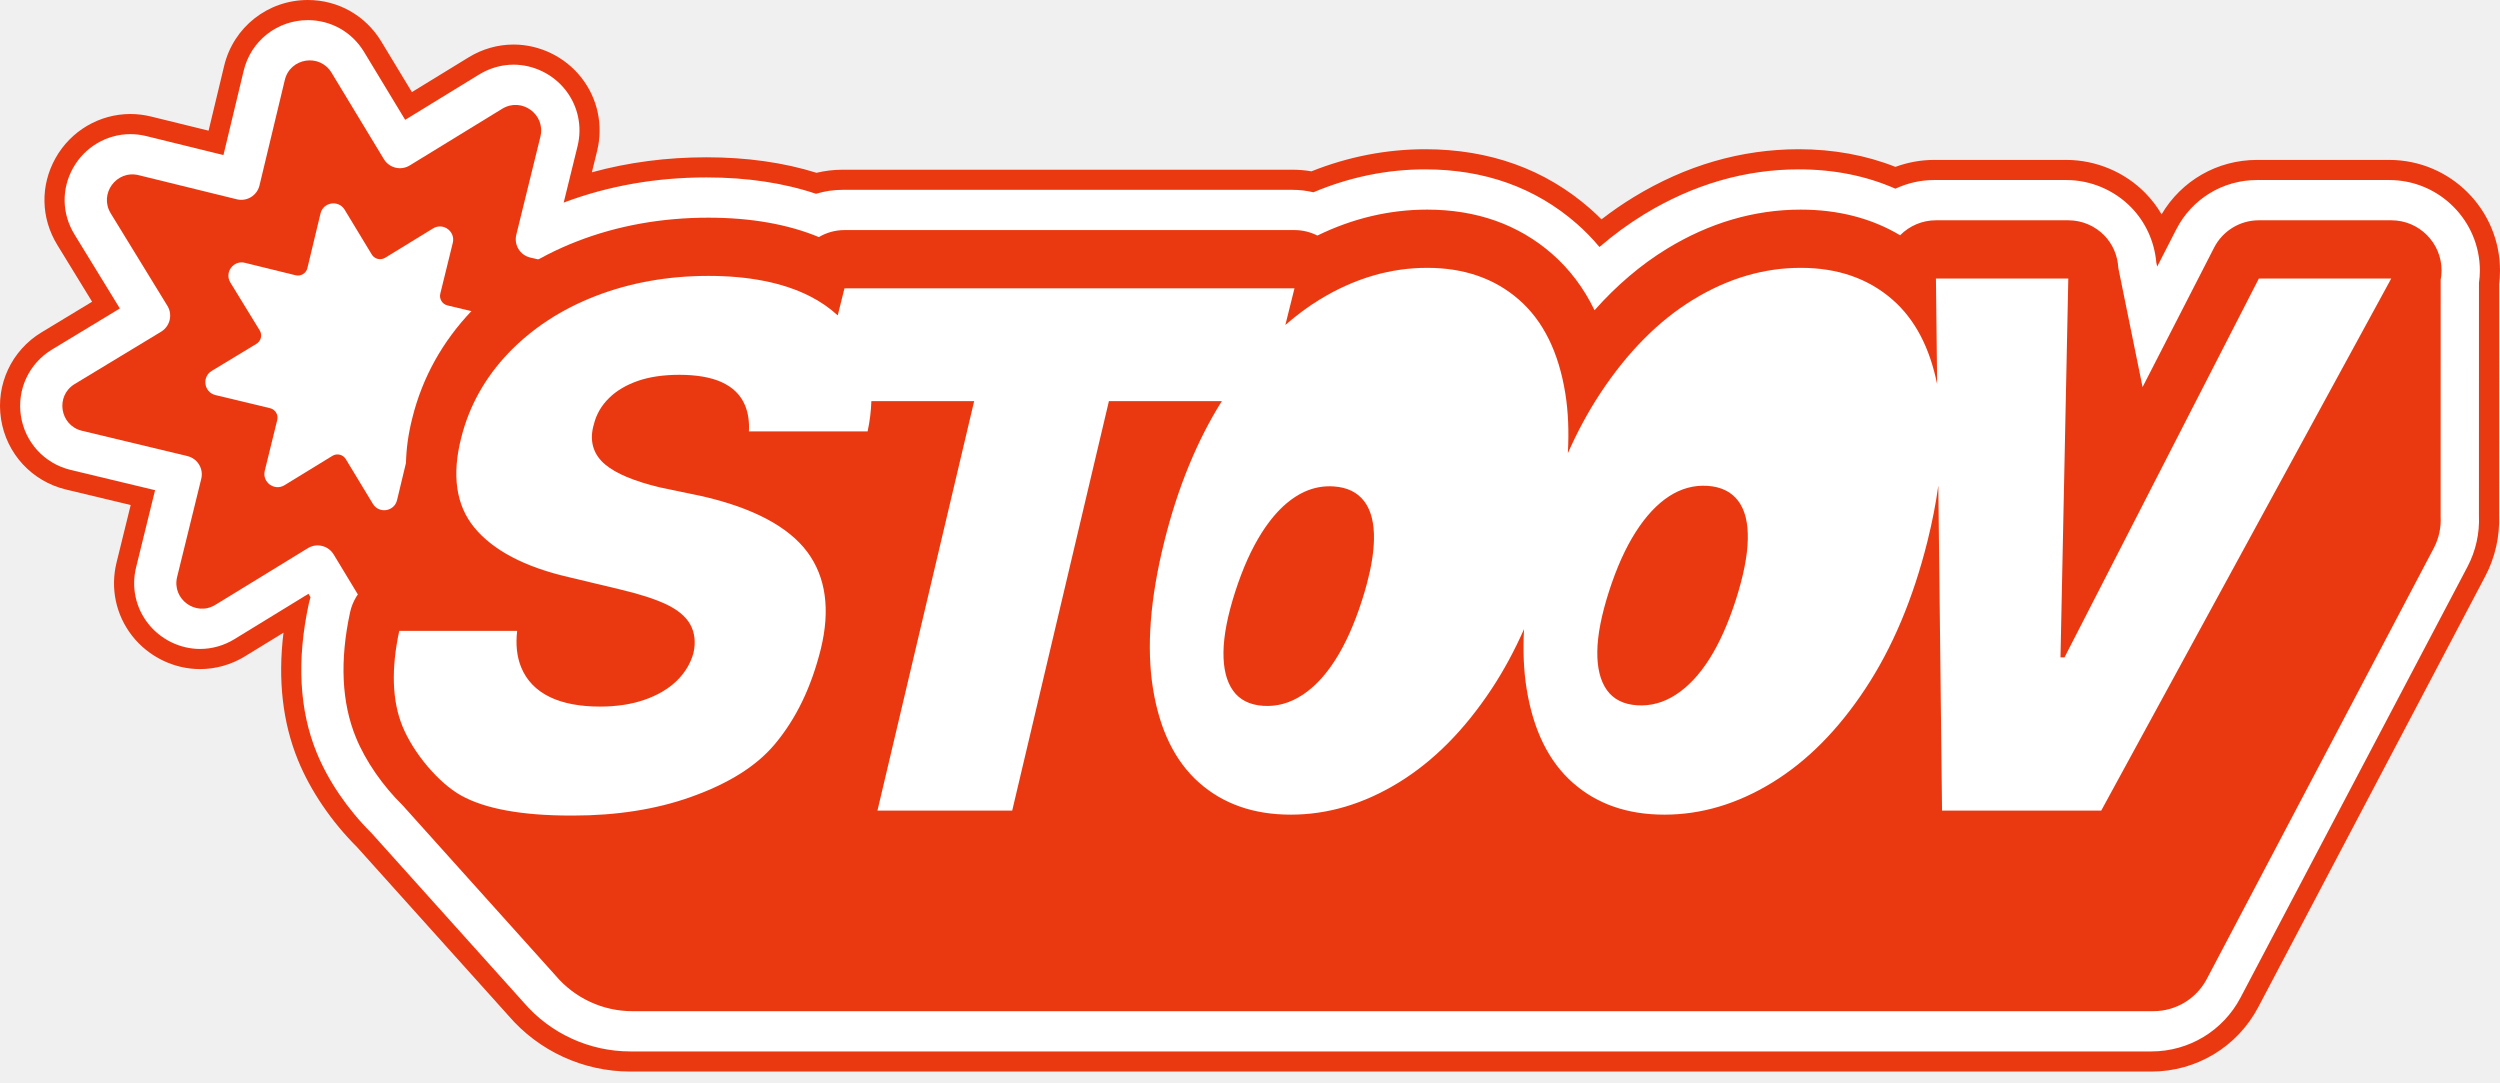
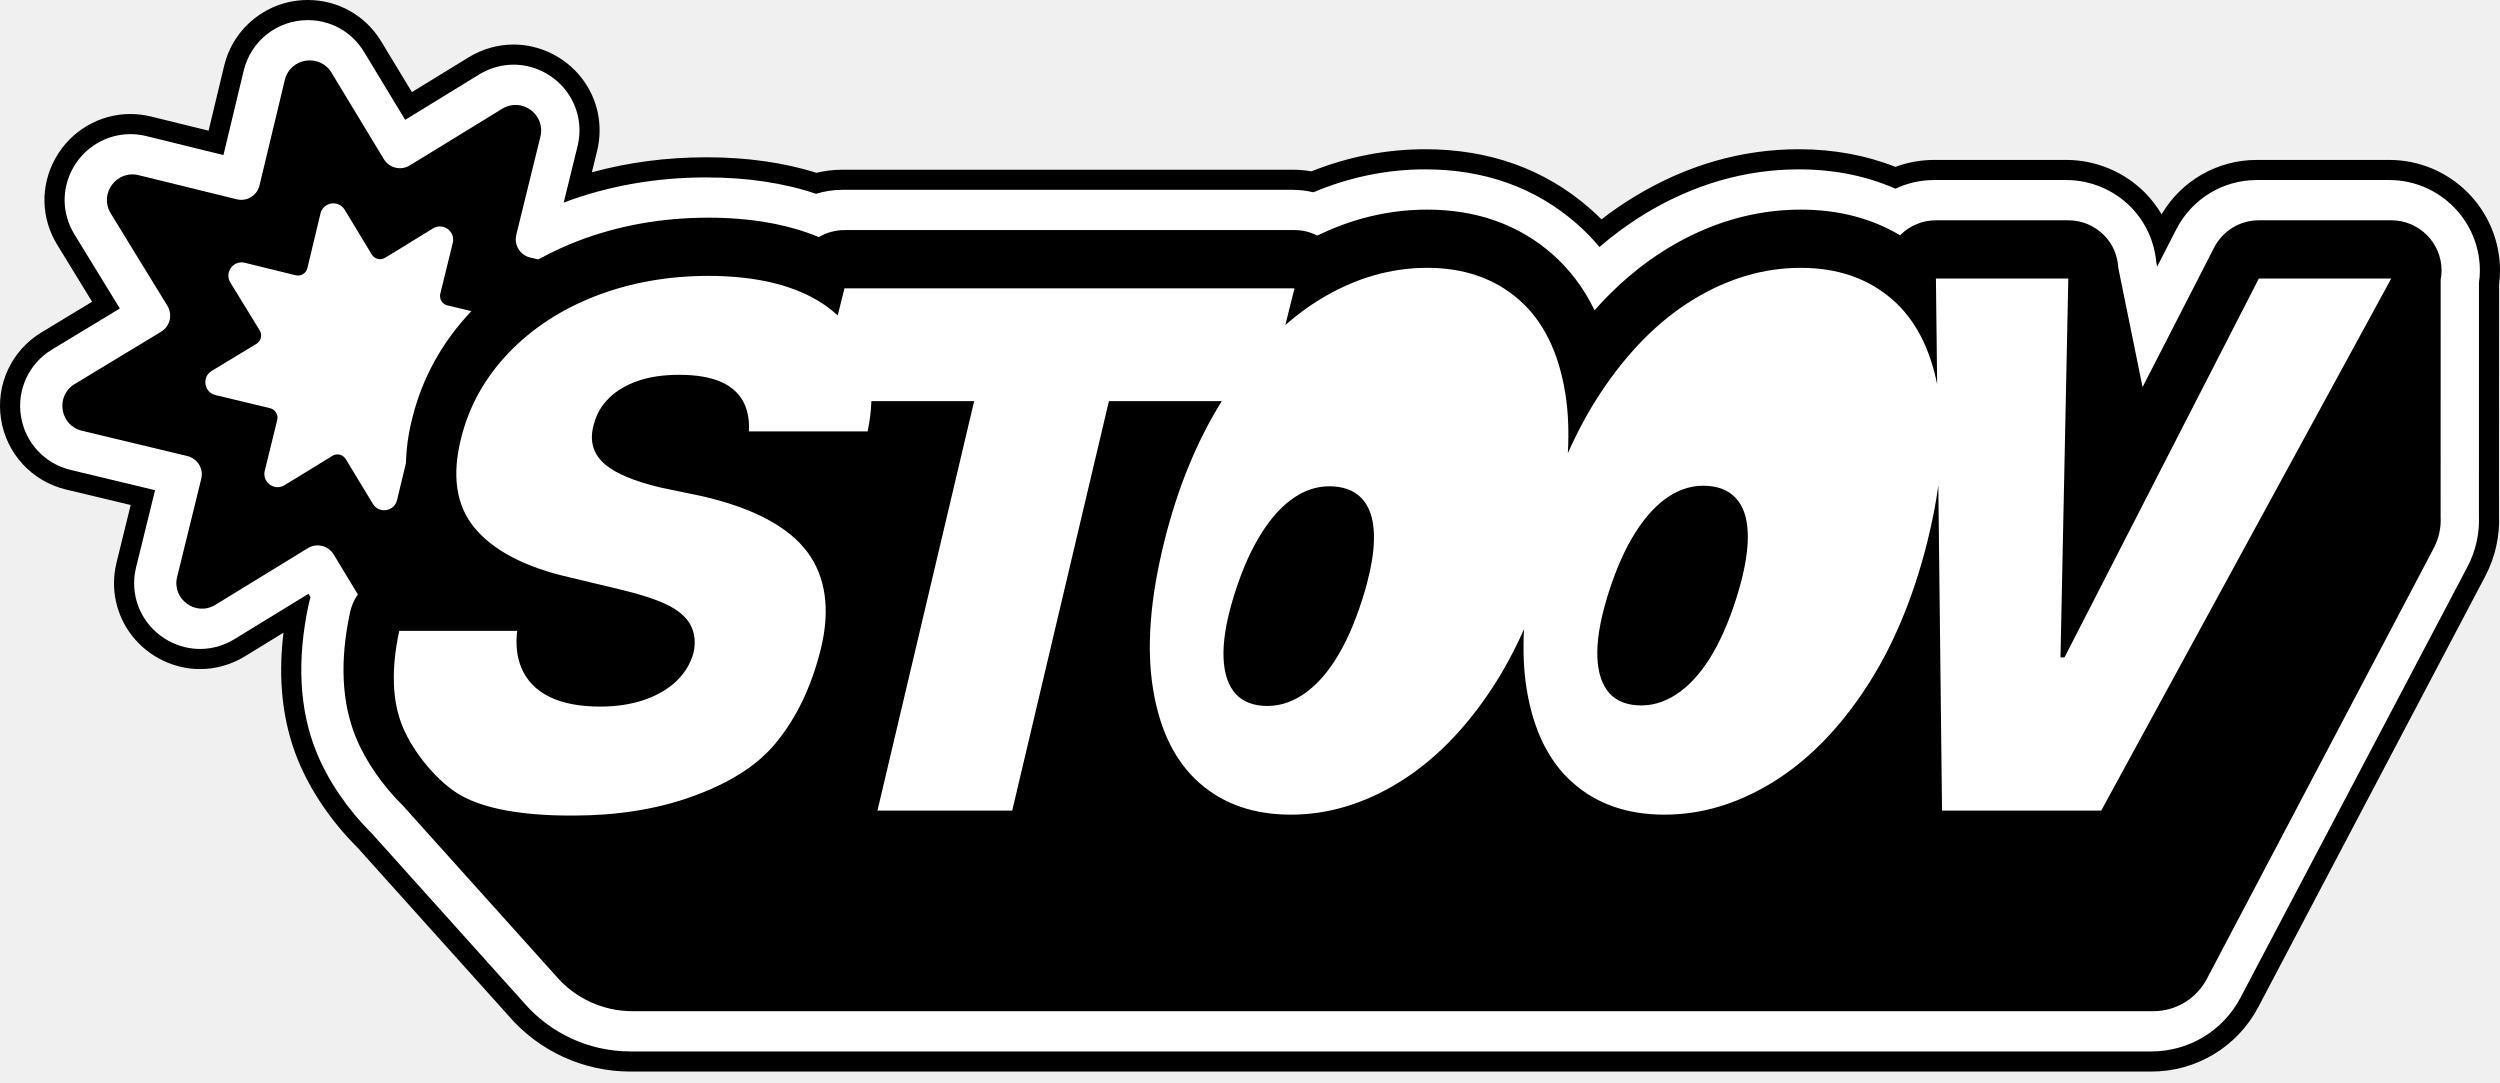
<svg xmlns="http://www.w3.org/2000/svg" width="157" height="68" viewBox="0 0 157 68" fill="none">
-   <g clip-path="url(#clip0_203_183)">
+   <g clip-path="url(#clip0_203_193)">
    <path d="M39.591 66.662C36.821 66.662 34.198 65.456 32.395 63.353L22.867 52.747C21.334 51.229 20.058 49.355 19.299 47.499C18.233 44.891 18.01 41.861 18.634 38.483L15.051 40.678C14.296 41.141 13.435 41.386 12.563 41.386C11.11 41.386 9.704 40.698 8.801 39.547C7.897 38.393 7.581 36.91 7.933 35.477L8.972 31.25L4.287 30.125C2.4 29.672 0.988 28.14 0.689 26.223C0.391 24.306 1.271 22.418 2.932 21.413L6.655 19.159L4.137 15.051C3.223 13.559 3.186 11.759 4.039 10.237C4.883 8.729 6.472 7.792 8.185 7.792C8.571 7.792 8.959 7.839 9.338 7.932L13.566 8.971L14.69 4.286C15.207 2.134 17.116 0.632 19.332 0.632C21.009 0.632 22.53 1.491 23.401 2.93L25.656 6.654L29.764 4.136C30.52 3.674 31.381 3.429 32.253 3.429C33.705 3.429 35.111 4.116 36.014 5.267C36.919 6.421 37.235 7.904 36.883 9.337L36.292 11.742C38.825 10.924 41.536 10.51 44.367 10.51C46.897 10.51 49.214 10.846 51.258 11.509C51.797 11.363 52.352 11.289 52.91 11.289H81.171C81.59 11.289 82.01 11.332 82.423 11.415C84.708 10.479 87.088 10.004 89.502 10.004C93.38 10.004 96.716 11.2 99.419 13.559C99.802 13.893 100.169 14.251 100.514 14.629C101.288 13.999 102.092 13.428 102.91 12.928C106.084 10.988 109.466 10.004 112.963 10.004C115.147 10.004 117.185 10.393 119.028 11.16C119.798 10.841 120.63 10.674 121.453 10.674H129.766C131.454 10.674 133.1 11.366 134.281 12.571C134.923 13.226 135.41 14.019 135.713 14.885L136.111 14.109C137.198 11.991 139.353 10.674 141.734 10.674H150.047C153.532 10.674 156.368 13.509 156.368 16.994C156.368 17.257 156.349 17.523 156.311 17.805L156.309 32.371C156.363 33.575 156.088 34.802 155.514 35.893L141.261 62.95C140.055 65.24 137.698 66.662 135.11 66.662L39.591 66.662Z" fill="white" />
-     <path d="M19.332 1.264C20.786 1.264 22.105 2.009 22.861 3.257L25.445 7.525L30.095 4.675C30.751 4.274 31.497 4.061 32.253 4.061C33.513 4.061 34.733 4.658 35.517 5.657C36.301 6.657 36.575 7.944 36.269 9.187L35.4 12.723C38.176 11.674 41.192 11.142 44.367 11.142C46.911 11.142 49.219 11.488 51.245 12.17C51.782 12.006 52.343 11.921 52.91 11.921H81.171C81.612 11.921 82.053 11.973 82.482 12.075C84.747 11.12 87.104 10.636 89.502 10.636C93.222 10.636 96.419 11.779 99.003 14.035C99.522 14.487 100.003 14.98 100.446 15.511C101.341 14.741 102.274 14.057 103.239 13.467C106.313 11.589 109.584 10.636 112.963 10.636C115.166 10.636 117.2 11.043 119.031 11.849C119.782 11.498 120.612 11.306 121.453 11.306H129.766C131.286 11.306 132.766 11.929 133.829 13.014C134.739 13.942 135.298 15.167 135.416 16.481L135.47 16.744L136.673 14.398C137.652 12.491 139.591 11.306 141.734 11.306H150.047C153.185 11.306 155.736 13.858 155.736 16.994C155.736 17.24 155.717 17.494 155.679 17.762L155.677 32.371C155.727 33.491 155.478 34.606 154.954 35.599L140.702 62.656C139.605 64.737 137.462 66.03 135.11 66.03H39.591C37.004 66.03 34.558 64.905 32.875 62.942L23.337 52.325C21.837 50.837 20.612 49.042 19.884 47.26C18.795 44.595 18.629 41.454 19.39 37.923C19.421 37.781 19.457 37.64 19.499 37.501L19.372 37.29L14.721 40.14C14.065 40.541 13.319 40.754 12.563 40.754C11.303 40.754 10.083 40.157 9.299 39.157C8.515 38.157 8.241 36.871 8.547 35.628L9.738 30.784L4.434 29.511C2.797 29.117 1.573 27.789 1.314 26.126C1.056 24.463 1.819 22.826 3.259 21.954L7.526 19.371L4.676 14.721C3.883 13.427 3.851 11.866 4.59 10.546C5.323 9.237 6.701 8.424 8.186 8.424C8.52 8.424 8.857 8.465 9.187 8.546L14.032 9.737L15.305 4.434C15.753 2.568 17.409 1.264 19.332 1.264ZM19.332 0C16.823 0 14.661 1.702 14.076 4.138L13.099 8.206L9.489 7.319C9.061 7.213 8.622 7.16 8.185 7.16C6.244 7.16 4.443 8.221 3.487 9.929C2.521 11.653 2.563 13.692 3.598 15.381L5.784 18.948L2.604 20.873C0.724 22.011 -0.273 24.149 0.065 26.32C0.403 28.491 2.002 30.226 4.139 30.74L8.207 31.716L7.319 35.326C6.92 36.949 7.279 38.63 8.304 39.937C9.326 41.24 10.918 42.018 12.563 42.018C13.552 42.018 14.526 41.741 15.381 41.217L17.803 39.733C17.443 42.69 17.748 45.375 18.714 47.738C19.5 49.661 20.815 51.598 22.42 53.196L31.935 63.787C33.839 66.008 36.636 67.294 39.591 67.294H135.11C137.933 67.294 140.504 65.743 141.82 63.245L156.073 36.188C156.695 35.007 156.995 33.678 156.94 32.344L156.943 17.848C156.981 17.553 157 17.273 157 16.994C157 13.161 153.881 10.043 150.047 10.043H141.734C139.252 10.043 136.995 11.342 135.747 13.46C135.465 12.978 135.125 12.53 134.732 12.129C133.433 10.803 131.623 10.043 129.766 10.043H121.453C120.635 10.043 119.808 10.193 119.032 10.48C117.176 9.745 115.137 9.372 112.963 9.372C109.348 9.372 105.855 10.387 102.58 12.389C101.898 12.806 101.226 13.27 100.573 13.775C100.335 13.535 100.088 13.304 99.834 13.082C97.013 10.621 93.537 9.372 89.502 9.372C87.067 9.372 84.666 9.839 82.358 10.76C81.965 10.692 81.568 10.658 81.171 10.658H52.91C52.359 10.658 51.812 10.723 51.277 10.852C49.214 10.206 46.891 9.878 44.367 9.878C41.864 9.878 39.453 10.194 37.169 10.821L37.496 9.489C37.895 7.866 37.536 6.185 36.511 4.878C35.49 3.575 33.898 2.797 32.253 2.797C31.264 2.797 30.289 3.074 29.434 3.598L25.867 5.784L23.942 2.603C22.955 0.973 21.232 0 19.332 0Z" fill="#EA3910" />
-     <path d="M39.915 17.762L33.293 16.173C32.657 16.02 32.267 15.38 32.423 14.745L33.937 8.584C34.28 7.19 32.762 6.081 31.538 6.831L25.732 10.389C25.175 10.731 24.446 10.554 24.107 9.995L20.821 4.567C20.078 3.339 18.221 3.628 17.886 5.024L16.296 11.646C16.144 12.281 15.503 12.672 14.868 12.515L8.707 11.001C7.313 10.658 6.204 12.176 6.954 13.4L10.513 19.206C10.854 19.764 10.677 20.492 10.118 20.831L4.69 24.117C3.463 24.86 3.752 26.718 5.147 27.052L11.769 28.642C12.405 28.795 12.795 29.435 12.639 30.07L11.124 36.231C10.782 37.625 12.3 38.734 13.523 37.984L19.33 34.426C19.887 34.084 20.616 34.261 20.954 34.82L24.24 40.248C24.983 41.476 26.841 41.187 27.176 39.791L28.765 33.169C28.918 32.534 29.559 32.143 30.193 32.3L36.355 33.814C37.748 34.157 38.857 32.639 38.108 31.415L34.549 25.609C34.208 25.051 34.385 24.322 34.944 23.984L40.371 20.698C41.599 19.955 41.31 18.098 39.915 17.762Z" fill="#EA3910" />
-     <path d="M31.529 20.003L28.101 19.18C27.772 19.101 27.57 18.77 27.651 18.441L28.435 15.252C28.612 14.531 27.827 13.957 27.193 14.345L24.188 16.187C23.899 16.363 23.522 16.272 23.347 15.982L21.646 13.173C21.261 12.537 20.3 12.687 20.127 13.409L19.304 16.837C19.225 17.166 18.893 17.368 18.564 17.287L15.375 16.503C14.654 16.326 14.08 17.112 14.468 17.745L16.31 20.75C16.487 21.039 16.395 21.416 16.106 21.591L13.296 23.292C12.661 23.677 12.81 24.638 13.533 24.812L16.96 25.635C17.289 25.714 17.491 26.045 17.41 26.374L16.627 29.563C16.449 30.284 17.235 30.858 17.868 30.47L20.874 28.628C21.162 28.451 21.54 28.543 21.715 28.833L23.416 31.642C23.8 32.278 24.762 32.128 24.935 31.406L25.758 27.978C25.837 27.649 26.169 27.447 26.497 27.528L29.686 28.312C30.408 28.489 30.982 27.703 30.594 27.07L28.752 24.064C28.575 23.776 28.667 23.399 28.956 23.224L31.765 21.523C32.401 21.138 32.251 20.177 31.529 20.003Z" fill="white" />
-     <path d="M153.331 16.994C153.331 15.249 151.918 13.834 150.173 13.834H141.856C140.671 13.834 139.586 14.497 139.045 15.552L134.553 24.309L133.03 16.828C132.989 16.063 132.686 15.334 132.146 14.783C131.552 14.176 130.739 13.834 129.889 13.834H121.576C120.732 13.834 119.923 14.172 119.329 14.773C119.328 14.774 119.327 14.775 119.326 14.776C117.53 13.705 115.44 13.164 113.086 13.164C110.179 13.164 107.351 13.992 104.681 15.624C103.052 16.62 101.532 17.912 100.137 19.483C99.461 18.088 98.569 16.904 97.464 15.939C95.354 14.098 92.716 13.164 89.625 13.164C87.26 13.164 84.948 13.712 82.73 14.794C82.291 14.57 81.8 14.449 81.294 14.449H53.033C52.451 14.449 51.899 14.608 51.424 14.889C49.471 14.08 47.144 13.67 44.49 13.67C41.556 13.67 38.783 14.169 36.246 15.153C33.651 16.161 31.424 17.627 29.628 19.512C27.782 21.451 26.527 23.711 25.899 26.231C24.835 30.391 26.077 33.079 27.319 34.606L26.974 35.963H25.073C23.584 35.963 22.298 37.002 21.984 38.457C21.332 41.48 21.454 44.12 22.347 46.303C22.968 47.823 24.055 49.367 25.289 50.579L34.9 61.276C36.1 62.688 37.861 63.502 39.714 63.502H135.233C136.64 63.502 137.932 62.723 138.588 61.478L152.841 34.421C153.162 33.81 153.311 33.123 153.271 32.434L153.274 17.561C153.308 17.376 153.331 17.188 153.331 16.994Z" fill="#EA3910" />
+     <path d="M19.332 1.264C20.786 1.264 22.105 2.009 22.861 3.257L25.445 7.525L30.095 4.675C30.751 4.274 31.497 4.061 32.253 4.061C33.513 4.061 34.733 4.658 35.517 5.657C36.301 6.657 36.575 7.944 36.269 9.187L35.4 12.723C38.176 11.674 41.192 11.142 44.367 11.142C46.911 11.142 49.219 11.488 51.245 12.17C51.782 12.006 52.343 11.921 52.91 11.921H81.171C81.612 11.921 82.053 11.973 82.482 12.075C84.747 11.12 87.104 10.636 89.502 10.636C93.222 10.636 96.419 11.779 99.003 14.035C99.522 14.487 100.003 14.98 100.446 15.511C101.341 14.741 102.274 14.057 103.239 13.467C106.313 11.589 109.584 10.636 112.963 10.636C115.166 10.636 117.2 11.043 119.031 11.849C119.782 11.498 120.612 11.306 121.453 11.306H129.766C131.286 11.306 132.766 11.929 133.829 13.014C134.739 13.942 135.298 15.167 135.416 16.481L135.47 16.744L136.673 14.398C137.652 12.491 139.591 11.306 141.734 11.306H150.047C153.185 11.306 155.736 13.858 155.736 16.994C155.736 17.24 155.717 17.494 155.679 17.762L155.677 32.371C155.727 33.491 155.478 34.606 154.954 35.599L140.702 62.656C139.605 64.737 137.462 66.03 135.11 66.03H39.591C37.004 66.03 34.558 64.905 32.875 62.942L23.337 52.325C21.837 50.837 20.612 49.042 19.884 47.26C18.795 44.595 18.629 41.454 19.39 37.923C19.421 37.781 19.457 37.64 19.499 37.501L19.372 37.29L14.721 40.14C14.065 40.541 13.319 40.754 12.563 40.754C11.303 40.754 10.083 40.157 9.299 39.157C8.515 38.157 8.241 36.871 8.547 35.628L9.738 30.784L4.434 29.511C2.797 29.117 1.573 27.789 1.314 26.126C1.056 24.463 1.819 22.826 3.259 21.954L7.526 19.371L4.676 14.721C3.883 13.427 3.851 11.866 4.59 10.546C5.323 9.237 6.701 8.424 8.186 8.424C8.52 8.424 8.857 8.465 9.187 8.546L14.032 9.737L15.305 4.434C15.753 2.568 17.409 1.264 19.332 1.264ZM19.332 0C16.823 0 14.661 1.702 14.076 4.138L13.099 8.206L9.489 7.319C9.061 7.213 8.622 7.16 8.185 7.16C6.244 7.16 4.443 8.221 3.487 9.929C2.521 11.653 2.563 13.692 3.598 15.381L5.784 18.948L2.604 20.873C0.724 22.011 -0.273 24.149 0.065 26.32C0.403 28.491 2.002 30.226 4.139 30.74L8.207 31.716L7.319 35.326C6.92 36.949 7.279 38.63 8.304 39.937C9.326 41.24 10.918 42.018 12.563 42.018C13.552 42.018 14.526 41.741 15.381 41.217L17.803 39.733C17.443 42.69 17.748 45.375 18.714 47.738C19.5 49.661 20.815 51.598 22.42 53.196L31.935 63.787C33.839 66.008 36.636 67.294 39.591 67.294H135.11C137.933 67.294 140.504 65.743 141.82 63.245L156.073 36.188C156.695 35.007 156.995 33.678 156.94 32.344L156.943 17.848C156.981 17.553 157 17.273 157 16.994C157 13.161 153.881 10.043 150.047 10.043H141.734C139.252 10.043 136.995 11.342 135.747 13.46C135.465 12.978 135.125 12.53 134.732 12.129C133.433 10.803 131.623 10.043 129.766 10.043H121.453C120.635 10.043 119.808 10.193 119.032 10.48C117.176 9.745 115.137 9.372 112.963 9.372C109.348 9.372 105.855 10.387 102.58 12.389C101.898 12.806 101.226 13.27 100.573 13.775C100.335 13.535 100.088 13.304 99.834 13.082C97.013 10.621 93.537 9.372 89.502 9.372C87.067 9.372 84.666 9.839 82.358 10.76C81.965 10.692 81.568 10.658 81.171 10.658H52.91C52.359 10.658 51.812 10.723 51.277 10.852C49.214 10.206 46.891 9.878 44.367 9.878C41.864 9.878 39.453 10.194 37.169 10.821L37.496 9.489C37.895 7.866 37.536 6.185 36.511 4.878C35.49 3.575 33.898 2.797 32.253 2.797C31.264 2.797 30.289 3.074 29.434 3.598L25.867 5.784L23.942 2.603C22.955 0.973 21.232 0 19.332 0Z" fill="black" />
+     <path d="M39.915 17.762L33.293 16.173C32.657 16.02 32.267 15.38 32.423 14.745L33.937 8.584C34.28 7.19 32.762 6.081 31.538 6.831L25.732 10.389C25.175 10.731 24.446 10.554 24.107 9.995L20.821 4.567C20.078 3.339 18.221 3.628 17.886 5.024L16.296 11.646C16.144 12.281 15.503 12.672 14.868 12.515L8.707 11.001C7.313 10.658 6.204 12.176 6.954 13.4L10.513 19.206C10.854 19.764 10.677 20.492 10.118 20.831L4.69 24.117C3.463 24.86 3.752 26.718 5.147 27.052L11.769 28.642C12.405 28.795 12.795 29.435 12.639 30.07L11.124 36.231C10.782 37.625 12.3 38.734 13.523 37.984L19.33 34.426C19.887 34.084 20.616 34.261 20.954 34.82L24.24 40.248C24.983 41.476 26.841 41.187 27.176 39.791L28.765 33.169C28.918 32.534 29.559 32.143 30.193 32.3L36.355 33.814C37.748 34.157 38.857 32.639 38.108 31.415L34.549 25.609C34.208 25.051 34.385 24.322 34.944 23.984L40.371 20.698C41.599 19.955 41.31 18.098 39.915 17.762Z" fill="black" />
+     <path d="M31.529 20.003L28.101 19.18C27.772 19.101 27.57 18.77 27.651 18.441L28.435 15.252C28.612 14.531 27.827 13.957 27.193 14.345L24.188 16.187C23.899 16.363 23.522 16.272 23.347 15.982L21.646 13.173C21.261 12.537 20.3 12.687 20.126 13.409L19.304 16.837C19.225 17.166 18.893 17.368 18.564 17.287L15.375 16.503C14.654 16.326 14.08 17.112 14.468 17.745L16.31 20.75C16.487 21.039 16.395 21.416 16.106 21.591L13.296 23.292C12.661 23.677 12.81 24.638 13.533 24.812L16.96 25.635C17.289 25.714 17.491 26.045 17.41 26.374L16.627 29.563C16.449 30.284 17.235 30.858 17.868 30.47L20.874 28.628C21.162 28.451 21.54 28.543 21.715 28.833L23.416 31.642C23.8 32.278 24.762 32.128 24.935 31.406L25.758 27.978C25.837 27.649 26.168 27.447 26.497 27.528L29.686 28.312C30.408 28.489 30.982 27.703 30.594 27.07L28.752 24.064C28.575 23.776 28.667 23.399 28.956 23.224L31.765 21.523C32.401 21.138 32.251 20.177 31.529 20.003Z" fill="white" />
+     <path d="M153.331 16.994C153.331 15.249 151.918 13.834 150.173 13.834H141.856C140.671 13.834 139.586 14.497 139.045 15.552L134.553 24.309L133.03 16.828C132.989 16.063 132.686 15.334 132.146 14.783C131.552 14.176 130.739 13.834 129.889 13.834H121.576C120.732 13.834 119.923 14.172 119.329 14.773C119.328 14.774 119.327 14.775 119.325 14.776C117.53 13.705 115.44 13.164 113.086 13.164C110.179 13.164 107.351 13.992 104.681 15.624C103.052 16.62 101.532 17.912 100.137 19.483C99.461 18.088 98.569 16.904 97.464 15.939C95.353 14.098 92.716 13.164 89.625 13.164C87.26 13.164 84.948 13.712 82.73 14.794C82.291 14.57 81.8 14.449 81.294 14.449H53.033C52.451 14.449 51.899 14.608 51.424 14.889C49.471 14.08 47.144 13.67 44.49 13.67C41.556 13.67 38.783 14.169 36.246 15.153C33.651 16.161 31.424 17.627 29.628 19.512C27.781 21.451 26.527 23.711 25.899 26.231C24.835 30.391 26.077 33.079 27.319 34.606L26.974 35.963H25.073C23.584 35.963 22.298 37.002 21.984 38.457C21.332 41.48 21.454 44.12 22.347 46.303C22.968 47.823 24.055 49.367 25.289 50.579L34.9 61.276C36.1 62.688 37.861 63.502 39.714 63.502H135.233C136.64 63.502 137.932 62.723 138.588 61.478L152.841 34.421C153.162 33.81 153.311 33.123 153.271 32.434L153.274 17.561C153.307 17.376 153.331 17.188 153.331 16.994Z" fill="black" />
    <path d="M141.856 17.491L129.651 41.284H129.399L129.889 17.491H121.576L121.653 24.132C121.188 21.824 120.257 20.047 118.848 18.817C117.323 17.486 115.402 16.82 113.086 16.82C110.758 16.82 108.506 17.486 106.329 18.817C104.152 20.147 102.208 22.109 100.497 24.701C99.737 25.853 99.062 27.109 98.462 28.459C98.536 27.109 98.487 25.853 98.301 24.701C97.883 22.109 96.911 20.147 95.386 18.817C93.861 17.486 91.941 16.82 89.625 16.82C87.296 16.82 85.044 17.486 82.868 18.817C82.124 19.271 81.409 19.806 80.72 20.409L81.294 18.106H53.033L52.609 19.806C52.106 19.343 51.521 18.936 50.854 18.599C49.184 17.754 47.043 17.326 44.49 17.326C41.949 17.326 39.56 17.753 37.389 18.596C35.23 19.434 33.389 20.642 31.915 22.188C30.452 23.725 29.459 25.509 28.965 27.492C28.365 29.839 28.641 31.734 29.784 33.127C30.963 34.562 32.959 35.612 35.718 36.245L38.896 37.006C40.098 37.289 41.062 37.595 41.762 37.916C42.526 38.267 43.057 38.7 43.339 39.201C43.63 39.719 43.701 40.323 43.551 41.002C43.366 41.672 43.004 42.27 42.474 42.779C41.958 43.273 41.279 43.669 40.456 43.953C39.648 44.232 38.713 44.373 37.677 44.373C36.422 44.373 35.369 44.174 34.548 43.782C33.678 43.366 33.065 42.733 32.727 41.9C32.461 41.246 32.377 40.48 32.477 39.619H25.073C24.558 42.008 24.625 44.021 25.272 45.604C25.968 47.309 27.558 49.184 28.968 49.965C30.47 50.796 32.784 51.217 35.844 51.217L35.991 51.217C38.721 51.217 41.201 50.827 43.365 50.058C45.781 49.199 47.52 48.103 48.681 46.708C50.009 45.111 50.948 43.161 51.55 40.748C52.15 38.282 51.865 36.238 50.705 34.672C49.523 33.08 47.299 31.898 44.096 31.161L41.426 30.604C39.811 30.213 38.694 29.745 38.009 29.174C37.235 28.529 36.991 27.644 37.302 26.621C37.454 26.008 37.777 25.458 38.26 24.986C38.729 24.527 39.343 24.166 40.085 23.911C40.807 23.664 41.676 23.538 42.666 23.538C43.731 23.538 44.612 23.688 45.285 23.985C46.016 24.308 46.523 24.807 46.793 25.468C46.986 25.942 47.066 26.487 47.031 27.092H54.486C54.626 26.444 54.702 25.809 54.722 25.19H61.177L55.103 50.907H63.566L69.64 25.19H76.73C75.17 27.682 73.964 30.611 73.122 33.99C72.228 37.575 71.99 40.663 72.409 43.256C72.828 45.848 73.793 47.814 75.304 49.152C76.815 50.491 78.735 51.16 81.063 51.16C83.379 51.16 85.632 50.491 87.823 49.152C90.013 47.814 91.963 45.852 93.672 43.267C94.433 42.117 95.109 40.861 95.709 39.51C95.636 40.854 95.685 42.107 95.871 43.256C96.289 45.848 97.254 47.814 98.766 49.152C100.277 50.491 102.196 51.16 104.524 51.16C106.841 51.16 109.094 50.491 111.284 49.152C113.475 47.814 115.425 45.852 117.134 43.267C118.844 40.683 120.147 37.59 121.045 33.99C121.35 32.766 121.573 31.606 121.726 30.499L121.96 50.907H131.956L150.17 17.491L141.856 17.491ZM85.847 36.632C85.757 36.975 85.651 37.332 85.532 37.703C85.294 38.444 85.037 39.124 84.76 39.744C84.483 40.363 84.187 40.921 83.871 41.418C83.714 41.667 83.552 41.9 83.385 42.117C82.885 42.771 82.345 43.285 81.764 43.66C81.377 43.911 80.981 44.091 80.575 44.202C80.169 44.313 79.754 44.355 79.329 44.326C78.48 44.27 77.849 43.951 77.435 43.371C77.332 43.226 77.241 43.067 77.165 42.894C77.011 42.547 76.911 42.143 76.864 41.682C76.841 41.452 76.831 41.207 76.834 40.948C76.847 39.913 77.092 38.654 77.568 37.171C77.687 36.801 77.812 36.445 77.941 36.104C78.2 35.422 78.48 34.801 78.781 34.239C78.931 33.958 79.087 33.691 79.247 33.44C79.729 32.687 80.244 32.078 80.79 31.613C80.973 31.459 81.158 31.32 81.348 31.198C81.537 31.075 81.73 30.97 81.925 30.881C82.51 30.616 83.121 30.505 83.758 30.547C84.607 30.604 85.247 30.917 85.677 31.486C86.107 32.056 86.31 32.864 86.284 33.91C86.266 34.694 86.12 35.602 85.847 36.632ZM109.01 37.669C108.533 39.151 107.979 40.39 107.349 41.384C106.718 42.378 106.016 43.125 105.242 43.626C104.467 44.127 103.656 44.349 102.807 44.292C101.958 44.235 101.326 43.917 100.912 43.337C100.499 42.757 100.298 41.95 100.311 40.914C100.324 39.879 100.569 38.62 101.046 37.137C101.522 35.654 102.082 34.41 102.725 33.406C103.367 32.401 104.068 31.653 104.825 31.163C105.583 30.673 106.386 30.456 107.236 30.512C108.085 30.569 108.724 30.883 109.155 31.452C109.585 32.022 109.787 32.83 109.762 33.876C109.737 34.921 109.486 36.186 109.01 37.669Z" fill="white" />
  </g>
  <defs>
-     <clipPath id="clip0_203_183">
+     <clipPath id="clip0_203_193">
      <rect width="157" height="67.294" fill="white" />
    </clipPath>
  </defs>
</svg>
